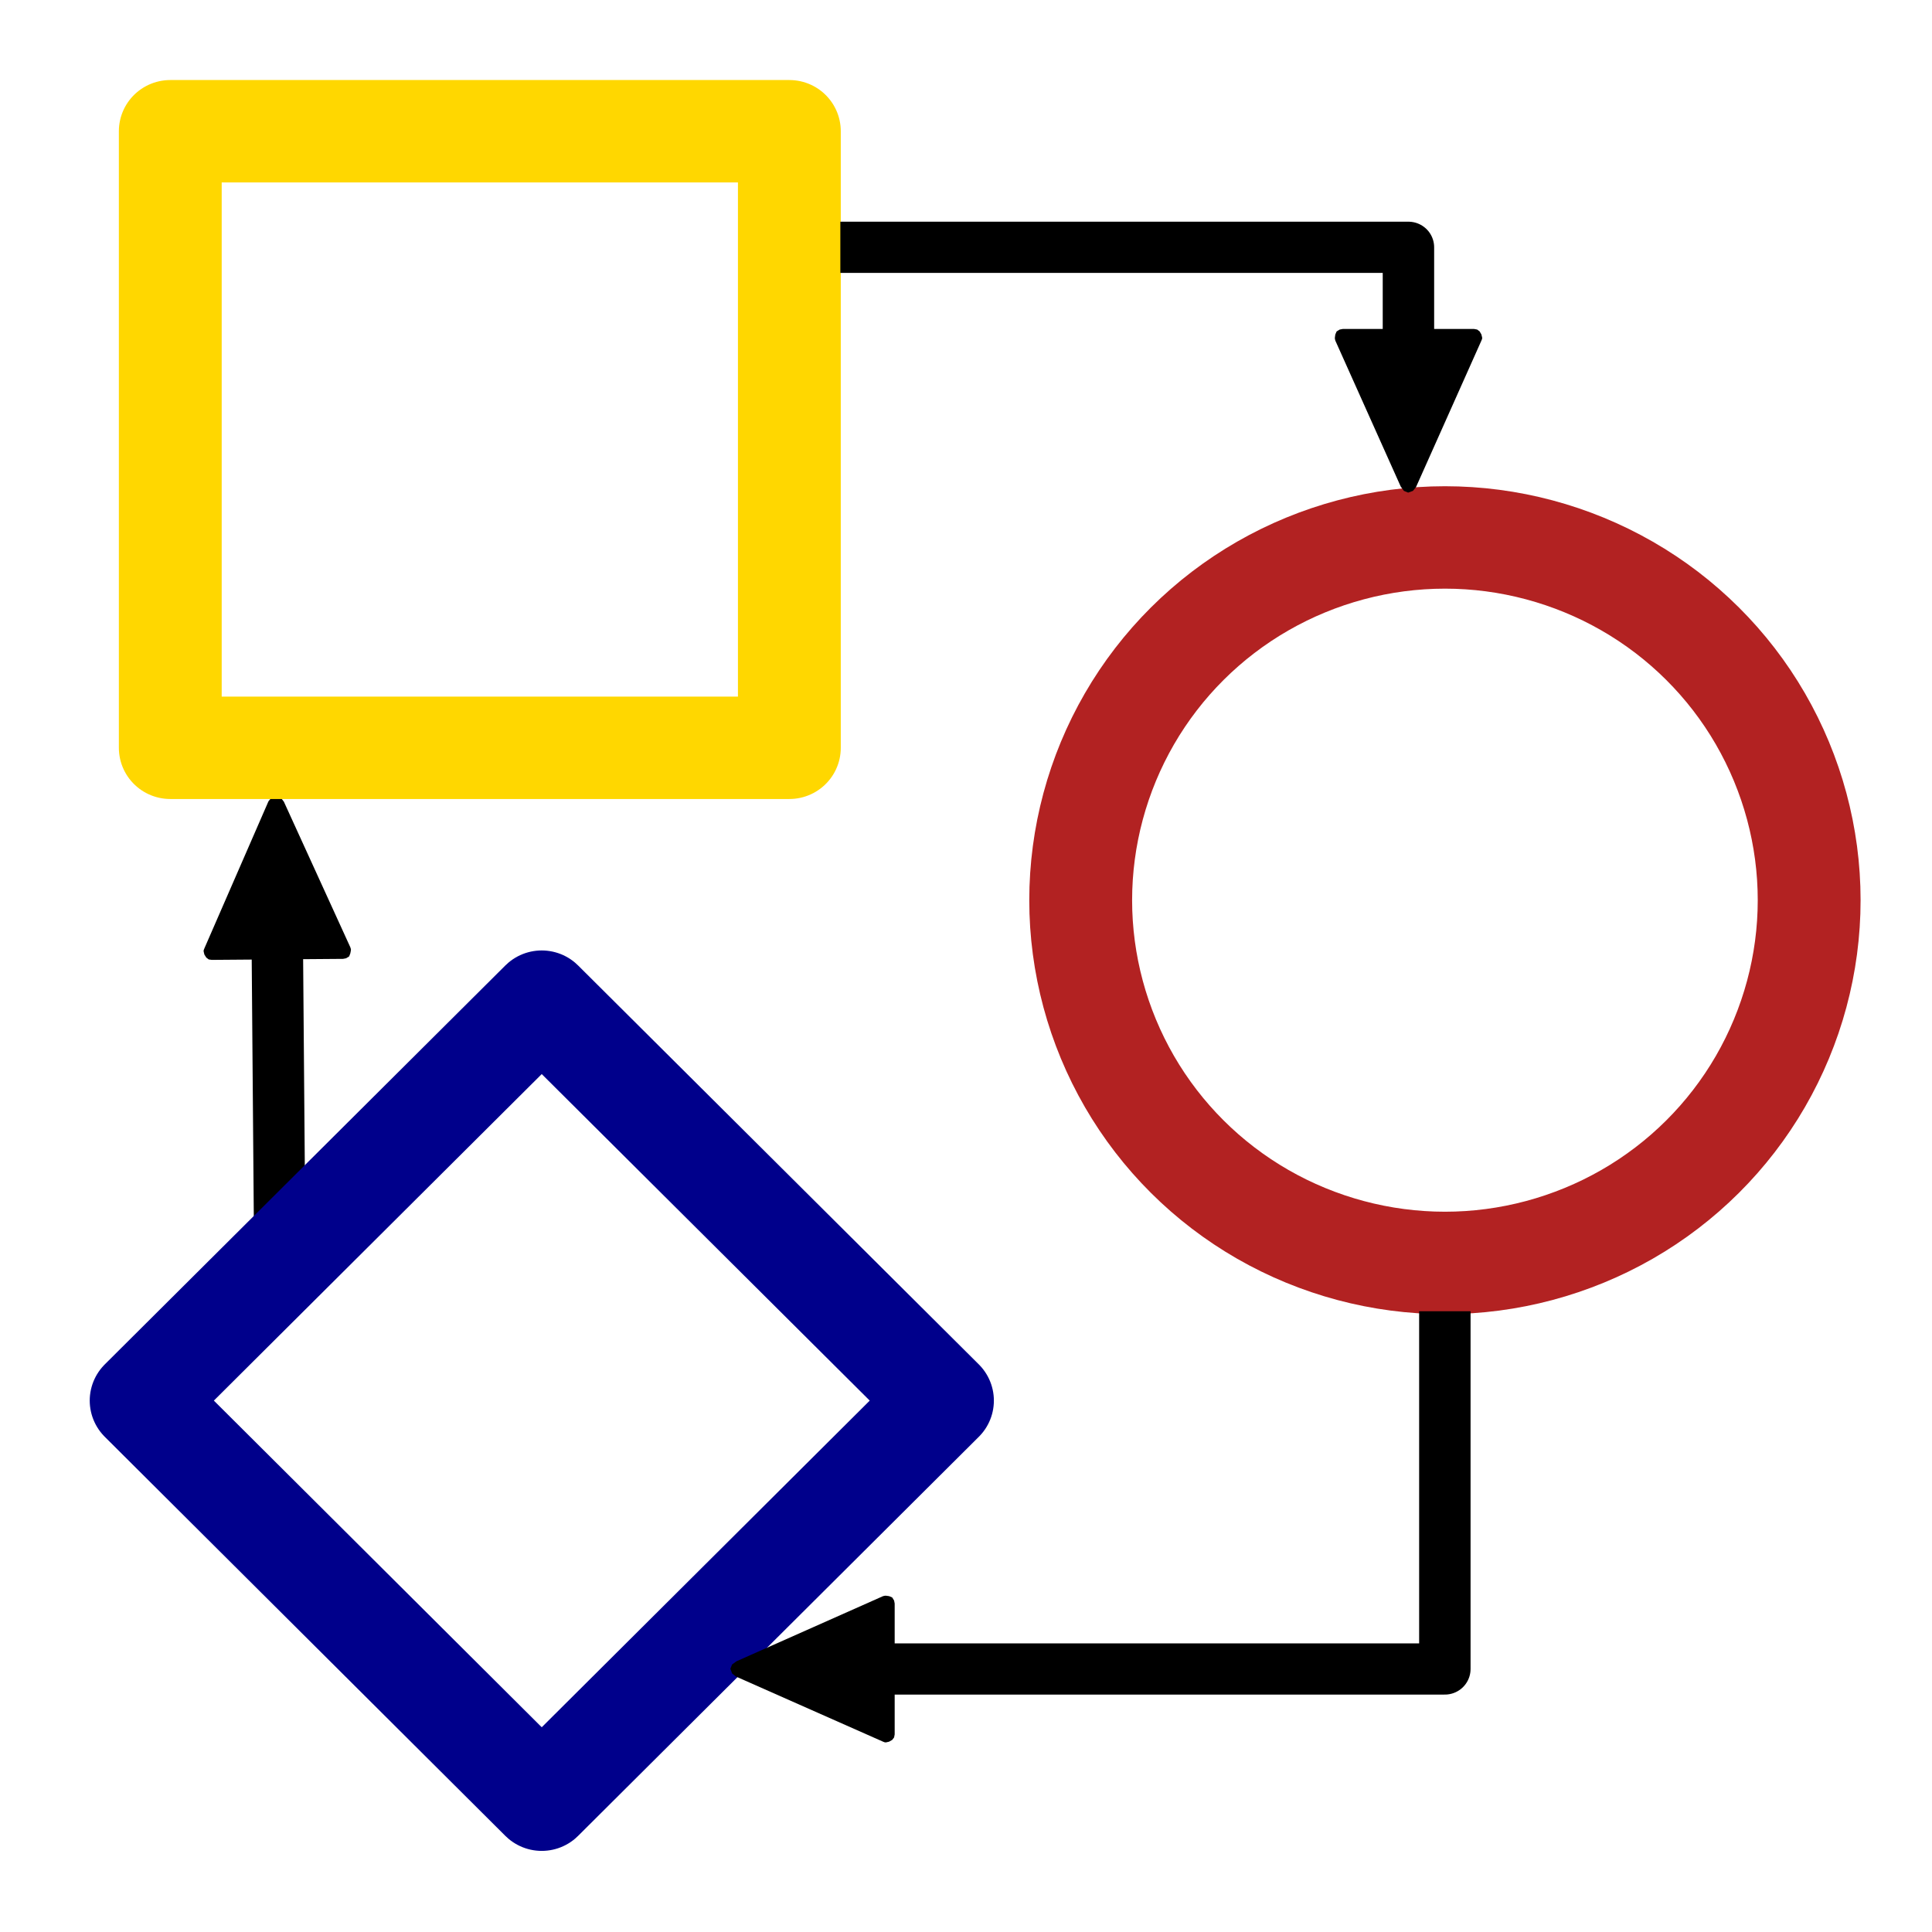
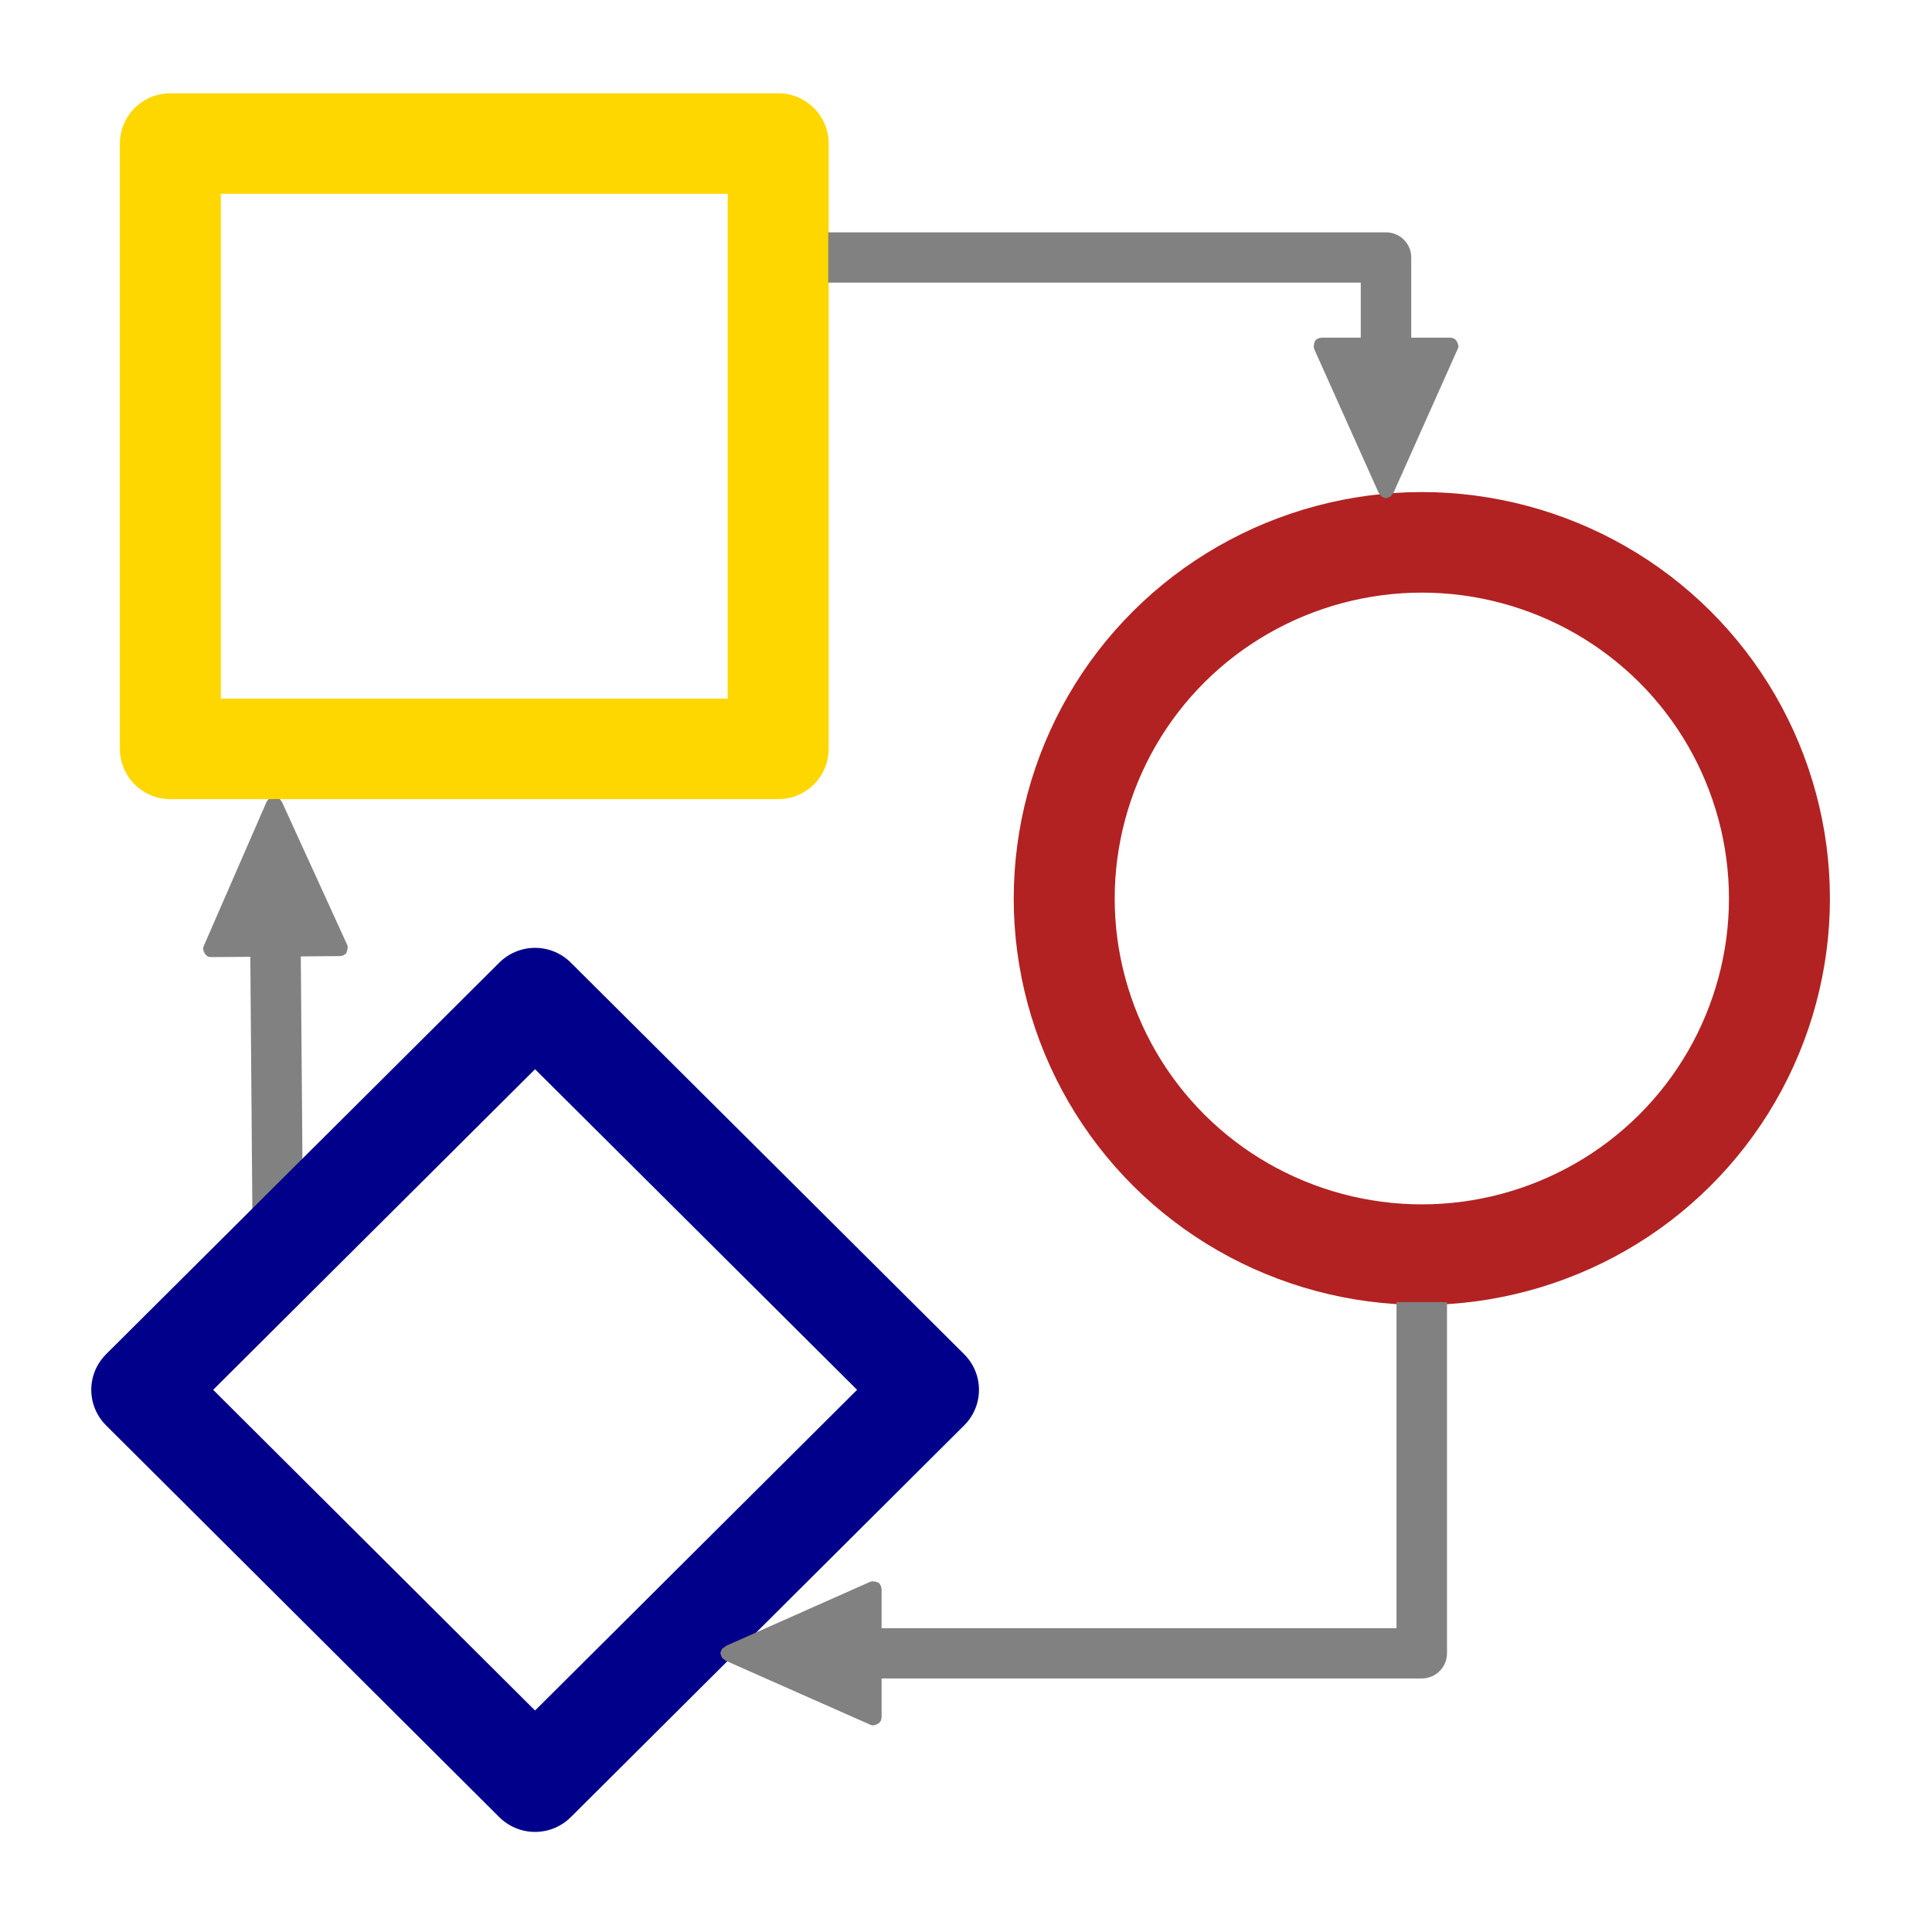
- <svg xmlns="http://www.w3.org/2000/svg" xmlns:ns1="http://xml.openoffice.org/svg/export" version="1.2" width="158.75mm" height="158.75mm" viewBox="0 0 15875 15875" preserveAspectRatio="xMidYMid" fill-rule="evenodd" stroke-width="28.222" stroke-linejoin="round" xml:space="preserve" id="svg107">
+ <svg xmlns="http://www.w3.org/2000/svg" xmlns:ns1="http://xml.openoffice.org/svg/export" version="1.2" width="132.292mm" height="132.292mm" viewBox="0 0 13229.167 13229.167" preserveAspectRatio="xMidYMid" fill-rule="evenodd" stroke-width="28.222" stroke-linejoin="round" xml:space="preserve" id="svg107">
  <defs class="ClipPathGroup" id="defs8">
    <clipPath id="presentation_clip_path" clipPathUnits="userSpaceOnUse">
      <rect x="0" y="0" width="15000" height="15000" id="rect2" />
    </clipPath>
    <clipPath id="presentation_clip_path_shrink" clipPathUnits="userSpaceOnUse">
      <rect x="15" y="15" width="14970" height="14970" id="rect5" />
    </clipPath>
  </defs>
  <defs class="TextShapeIndex" id="defs12">
    <g ns1:slide="id1" ns1:id-list="id3 id4 id5 id6 id7 id8" id="g10" />
  </defs>
  <defs class="EmbeddedBulletChars" id="defs44">
    <g id="bullet-char-template-57356" transform="matrix(4.8828125e-4,0,0,-4.8828125e-4,0,0)">
      <path d="M 580,1141 1163,571 580,0 -4,571 Z" id="path14" />
    </g>
    <g id="bullet-char-template-57354" transform="matrix(4.8828125e-4,0,0,-4.8828125e-4,0,0)">
      <path d="M 8,1128 H 1137 V 0 H 8 Z" id="path17" />
    </g>
    <g id="bullet-char-template-10146" transform="matrix(4.8828125e-4,0,0,-4.8828125e-4,0,0)">
      <path d="M 174,0 602,739 174,1481 1456,739 Z M 1358,739 309,1346 659,739 Z" id="path20" />
    </g>
    <g id="bullet-char-template-10132" transform="matrix(4.8828125e-4,0,0,-4.8828125e-4,0,0)">
      <path d="M 2015,739 1276,0 H 717 l 543,543 H 174 v 393 h 1086 l -543,545 h 557 z" id="path23" />
    </g>
    <g id="bullet-char-template-10007" transform="matrix(4.8828125e-4,0,0,-4.8828125e-4,0,0)">
      <path d="m 0,-2 c -7,16 -16,29 -25,39 l 381,530 c -94,256 -141,385 -141,387 0,25 13,38 40,38 9,0 21,-2 34,-5 21,4 42,12 65,25 l 27,-13 111,-251 280,301 64,-25 24,25 c 21,-10 41,-24 62,-43 C 886,937 835,863 770,784 769,783 710,716 594,584 L 774,223 c 0,-27 -21,-55 -63,-84 l 16,-20 C 717,90 699,76 672,76 641,76 570,178 457,381 L 164,-76 c -22,-34 -53,-51 -92,-51 -42,0 -63,17 -64,51 -7,9 -10,24 -10,44 0,9 1,19 2,30 z" id="path26" />
    </g>
    <g id="bullet-char-template-10004" transform="matrix(4.8828125e-4,0,0,-4.8828125e-4,0,0)">
      <path d="M 285,-33 C 182,-33 111,30 74,156 52,228 41,333 41,471 c 0,78 14,145 41,201 34,71 87,106 158,106 53,0 88,-31 106,-94 l 23,-176 c 8,-64 28,-97 59,-98 l 735,706 c 11,11 33,17 66,17 42,0 63,-15 63,-46 V 965 c 0,-36 -10,-64 -30,-84 L 442,47 C 390,-6 338,-33 285,-33 Z" id="path29" />
    </g>
    <g id="bullet-char-template-9679" transform="matrix(4.8828125e-4,0,0,-4.8828125e-4,0,0)">
      <path d="M 813,0 C 632,0 489,54 383,161 276,268 223,411 223,592 c 0,181 53,324 160,431 106,107 249,161 430,161 179,0 323,-54 432,-161 108,-107 162,-251 162,-431 0,-180 -54,-324 -162,-431 C 1136,54 992,0 813,0 Z" id="path32" />
    </g>
    <g id="bullet-char-template-8226" transform="matrix(4.8828125e-4,0,0,-4.8828125e-4,0,0)">
      <path d="m 346,457 c -73,0 -137,26 -191,78 -54,51 -81,114 -81,188 0,73 27,136 81,188 54,52 118,78 191,78 73,0 134,-26 185,-79 51,-51 77,-114 77,-187 0,-75 -25,-137 -76,-188 -50,-52 -112,-78 -186,-78 z" id="path35" />
    </g>
    <g id="bullet-char-template-8211" transform="matrix(4.8828125e-4,0,0,-4.8828125e-4,0,0)">
      <path d="M -4,459 H 1135 V 606 H -4 Z" id="path38" />
    </g>
    <g id="bullet-char-template-61548" transform="matrix(4.8828125e-4,0,0,-4.8828125e-4,0,0)">
      <path d="m 173,740 c 0,163 58,303 173,419 116,115 255,173 419,173 163,0 302,-58 418,-173 116,-116 174,-256 174,-419 0,-163 -58,-303 -174,-418 C 1067,206 928,148 765,148 601,148 462,206 346,322 231,437 173,577 173,740 Z" id="path41" />
    </g>
  </defs>
-   <g id="g49" transform="matrix(1.196914,0,0,1.192012,-695.4187,-1007.581)">
+   <g id="g49" transform="matrix(1.196914,0,0,1.192012,-1432.706,-1665.241)">
    <g id="id2" class="Master_Slide">
      <g id="bg-id2" class="Background" />
      <g id="bo-id2" class="BackgroundObjects" />
    </g>
  </g>
-   <g class="SlideGroup" id="g105" transform="matrix(1.196914,0,0,1.192012,-695.4187,-1007.581)">
-     <g id="g103">
-       <g id="container-id1">
-         <g id="id1" class="Slide" clip-path="url(#presentation_clip_path)">
-           <g class="Page" id="g99">
-             <g class="com.sun.star.drawing.LineShape" id="g58">
-               <g id="id3">
-                 <rect class="BoundingBox" stroke="none" fill="none" x="1979" y="6330" width="1013" height="3098" id="rect51" />
-                 <path fill="none" stroke="#000000" stroke-width="353" stroke-linejoin="round" d="M 2500,9250 2485,7391" id="path53" />
-                 <path fill="#000000" stroke="none" d="m 2986,7375 -456,-1003 -22,-29 -30,-12 -33,12 -21,26 -440,1014 -5,13 v 8 l 5,21 13,21 17,13 21,3 901,-7 21,-4 21,-13 8,-21 4,-21 v -8 z" id="path55" />
-               </g>
+   <g class="SlideGroup" id="g105" transform="matrix(1.196914,0,0,1.192012,-1432.706,-1665.241)">
+     <g id="container-id1" transform="matrix(0.8181818,0,0,0.8181818,739.7711,789.7094)">
+       <g id="id1" class="Slide" clip-path="url(#presentation_clip_path)">
+         <g class="Page" id="g99">
+           <g class="com.sun.star.drawing.LineShape" id="g58">
+             <g id="id3">
+               <rect class="BoundingBox" stroke="none" fill="none" x="1979" y="6330" width="1013" height="3098" id="rect51" />
+               <path fill="none" stroke="#818181" stroke-width="353" stroke-linejoin="round" d="M 2500,9250 2485,7391" id="path53" />
+               <path fill="#818181" stroke="none" d="m 2986,7375 -456,-1003 -22,-29 -30,-12 -33,12 -21,26 -440,1014 -5,13 v 8 l 5,21 13,21 17,13 21,3 901,-7 21,-4 21,-13 8,-21 4,-21 v -8 z" id="path55" />
            </g>
-             <g class="com.sun.star.drawing.CustomShape" id="g65">
-               <g id="id4">
-                 <rect class="BoundingBox" stroke="none" fill="none" x="1397" y="1397" width="4957" height="4957" id="rect60" />
-                 <path fill="none" stroke="#ffd700" stroke-width="706" stroke-linejoin="round" d="M 3875,6000 H 1750 V 1750 h 4250 v 4250 z" id="path62" />
-               </g>
+           </g>
+           <g class="com.sun.star.drawing.CustomShape" id="g65">
+             <g id="id4">
+               <rect class="BoundingBox" stroke="none" fill="none" x="1397" y="1397" width="4957" height="4957" id="rect60" />
+               <path fill="none" stroke="#ffd700" stroke-width="706" stroke-linejoin="round" d="M 3875,6000 H 1750 V 1750 h 4250 v 4250 z" id="path62" />
            </g>
-             <g class="com.sun.star.drawing.CustomShape" id="g72">
-               <g id="id5">
-                 <rect class="BoundingBox" stroke="none" fill="none" x="7647" y="4197" width="5708" height="5708" id="rect67" />
-                 <path fill="none" stroke="#b22222" stroke-width="706" stroke-linejoin="round" d="m 13001,7051 c 0,438 -116,870 -335,1250 -219,380 -535,696 -915,915 -380,219 -812,335 -1250,335 -439,0 -871,-116 -1251,-335 -380,-219 -696,-535 -915,-915 -219,-380 -335,-812 -335,-1250 0,-439 116,-871 335,-1251 219,-380 535,-696 915,-915 380,-219 812,-335 1251,-335 438,0 870,116 1250,335 380,219 696,535 915,915 219,380 335,812 335,1250 z" id="path69" />
-               </g>
+           </g>
+           <g class="com.sun.star.drawing.CustomShape" id="g72">
+             <g id="id5">
+               <rect class="BoundingBox" stroke="none" fill="none" x="7647" y="4197" width="5708" height="5708" id="rect67" />
+               <path fill="none" stroke="#b22222" stroke-width="706" stroke-linejoin="round" d="m 13001,7051 c 0,438 -116,870 -335,1250 -219,380 -535,696 -915,915 -380,219 -812,335 -1250,335 -439,0 -871,-116 -1251,-335 -380,-219 -696,-535 -915,-915 -219,-380 -335,-812 -335,-1250 0,-439 116,-871 335,-1251 219,-380 535,-696 915,-915 380,-219 812,-335 1251,-335 438,0 870,116 1250,335 380,219 696,535 915,915 219,380 335,812 335,1250 z" id="path69" />
            </g>
-             <g class="com.sun.star.drawing.CustomShape" id="g79">
-               <g id="id6">
-                 <rect class="BoundingBox" stroke="none" fill="none" x="1197" y="7397" width="6208" height="6208" id="rect74" />
-                 <path fill="none" stroke="#00008b" stroke-width="706" stroke-linejoin="round" d="M 4300,7750 7051,10500 4300,13251 1550,10500 Z" id="path76" />
-               </g>
+           </g>
+           <g class="com.sun.star.drawing.CustomShape" id="g79">
+             <g id="id6">
+               <rect class="BoundingBox" stroke="none" fill="none" x="1197" y="7397" width="6208" height="6208" id="rect74" />
+               <path fill="none" stroke="#00008b" stroke-width="706" stroke-linejoin="round" d="M 4300,7750 7051,10500 4300,13251 1550,10500 Z" id="path76" />
            </g>
-             <g class="com.sun.star.drawing.PolyLineShape" id="g88">
-               <g id="id7">
-                 <rect class="BoundingBox" stroke="none" fill="none" x="6173" y="2373" width="4584" height="1869" id="rect81" />
-                 <path fill="none" stroke="#000000" stroke-width="353" stroke-linejoin="round" d="m 6350,2550 h 3900 v 631" id="path83" />
-                 <path fill="#000000" stroke="none" d="m 9748,3193 449,1006 22,30 29,12 33,-12 21,-26 449,-1010 5,-13 v -8 l -5,-21 -12,-21 -17,-13 -21,-4 h -902 l -21,4 -21,13 -9,21 -3,21 v 8 z" id="path85" />
-               </g>
+           </g>
+           <g class="com.sun.star.drawing.PolyLineShape" id="g88">
+             <g id="id7">
+               <rect class="BoundingBox" stroke="none" fill="none" x="6173" y="2373" width="4584" height="1869" id="rect81" />
+               <path fill="none" stroke="#818181" stroke-width="353" stroke-linejoin="round" d="m 6350,2550 h 3900 v 631" id="path83" />
+               <path fill="#818181" stroke="none" d="m 9748,3193 449,1006 22,30 29,12 33,-12 21,-26 449,-1010 5,-13 v -8 l -5,-21 -12,-21 -17,-13 -21,-4 h -902 l -21,4 -21,13 -9,21 -3,21 v 8 z" id="path85" />
            </g>
-             <g class="com.sun.star.drawing.PolyLineShape" id="g97">
-               <g id="id8">
-                 <rect class="BoundingBox" stroke="none" fill="none" x="5595" y="9707" width="5083" height="3150" id="rect90" />
-                 <path fill="none" stroke="#000000" stroke-width="353" stroke-linejoin="round" d="m 6655,12350 h 3845 V 9884" id="path92" />
-                 <path fill="#000000" stroke="none" d="m 6643,11848 -1006,449 -30,22 -12,29 12,33 26,21 1010,449 13,5 h 8 l 21,-5 21,-12 13,-17 4,-21 v -902 l -4,-21 -13,-21 -21,-9 -21,-3 h -8 z" id="path94" />
-               </g>
+           </g>
+           <g class="com.sun.star.drawing.PolyLineShape" id="g97">
+             <g id="id8">
+               <rect class="BoundingBox" stroke="none" fill="none" x="5595" y="9707" width="5083" height="3150" id="rect90" />
+               <path fill="none" stroke="#818181" stroke-width="353" stroke-linejoin="round" d="m 6655,12350 h 3845 V 9884" id="path92" />
+               <path fill="#818181" stroke="none" d="m 6643,11848 -1006,449 -30,22 -12,29 12,33 26,21 1010,449 13,5 h 8 l 21,-5 21,-12 13,-17 4,-21 v -902 l -4,-21 -13,-21 -21,-9 -21,-3 h -8 z" id="path94" />
            </g>
          </g>
        </g>
      </g>
    </g>
  </g>
</svg>
